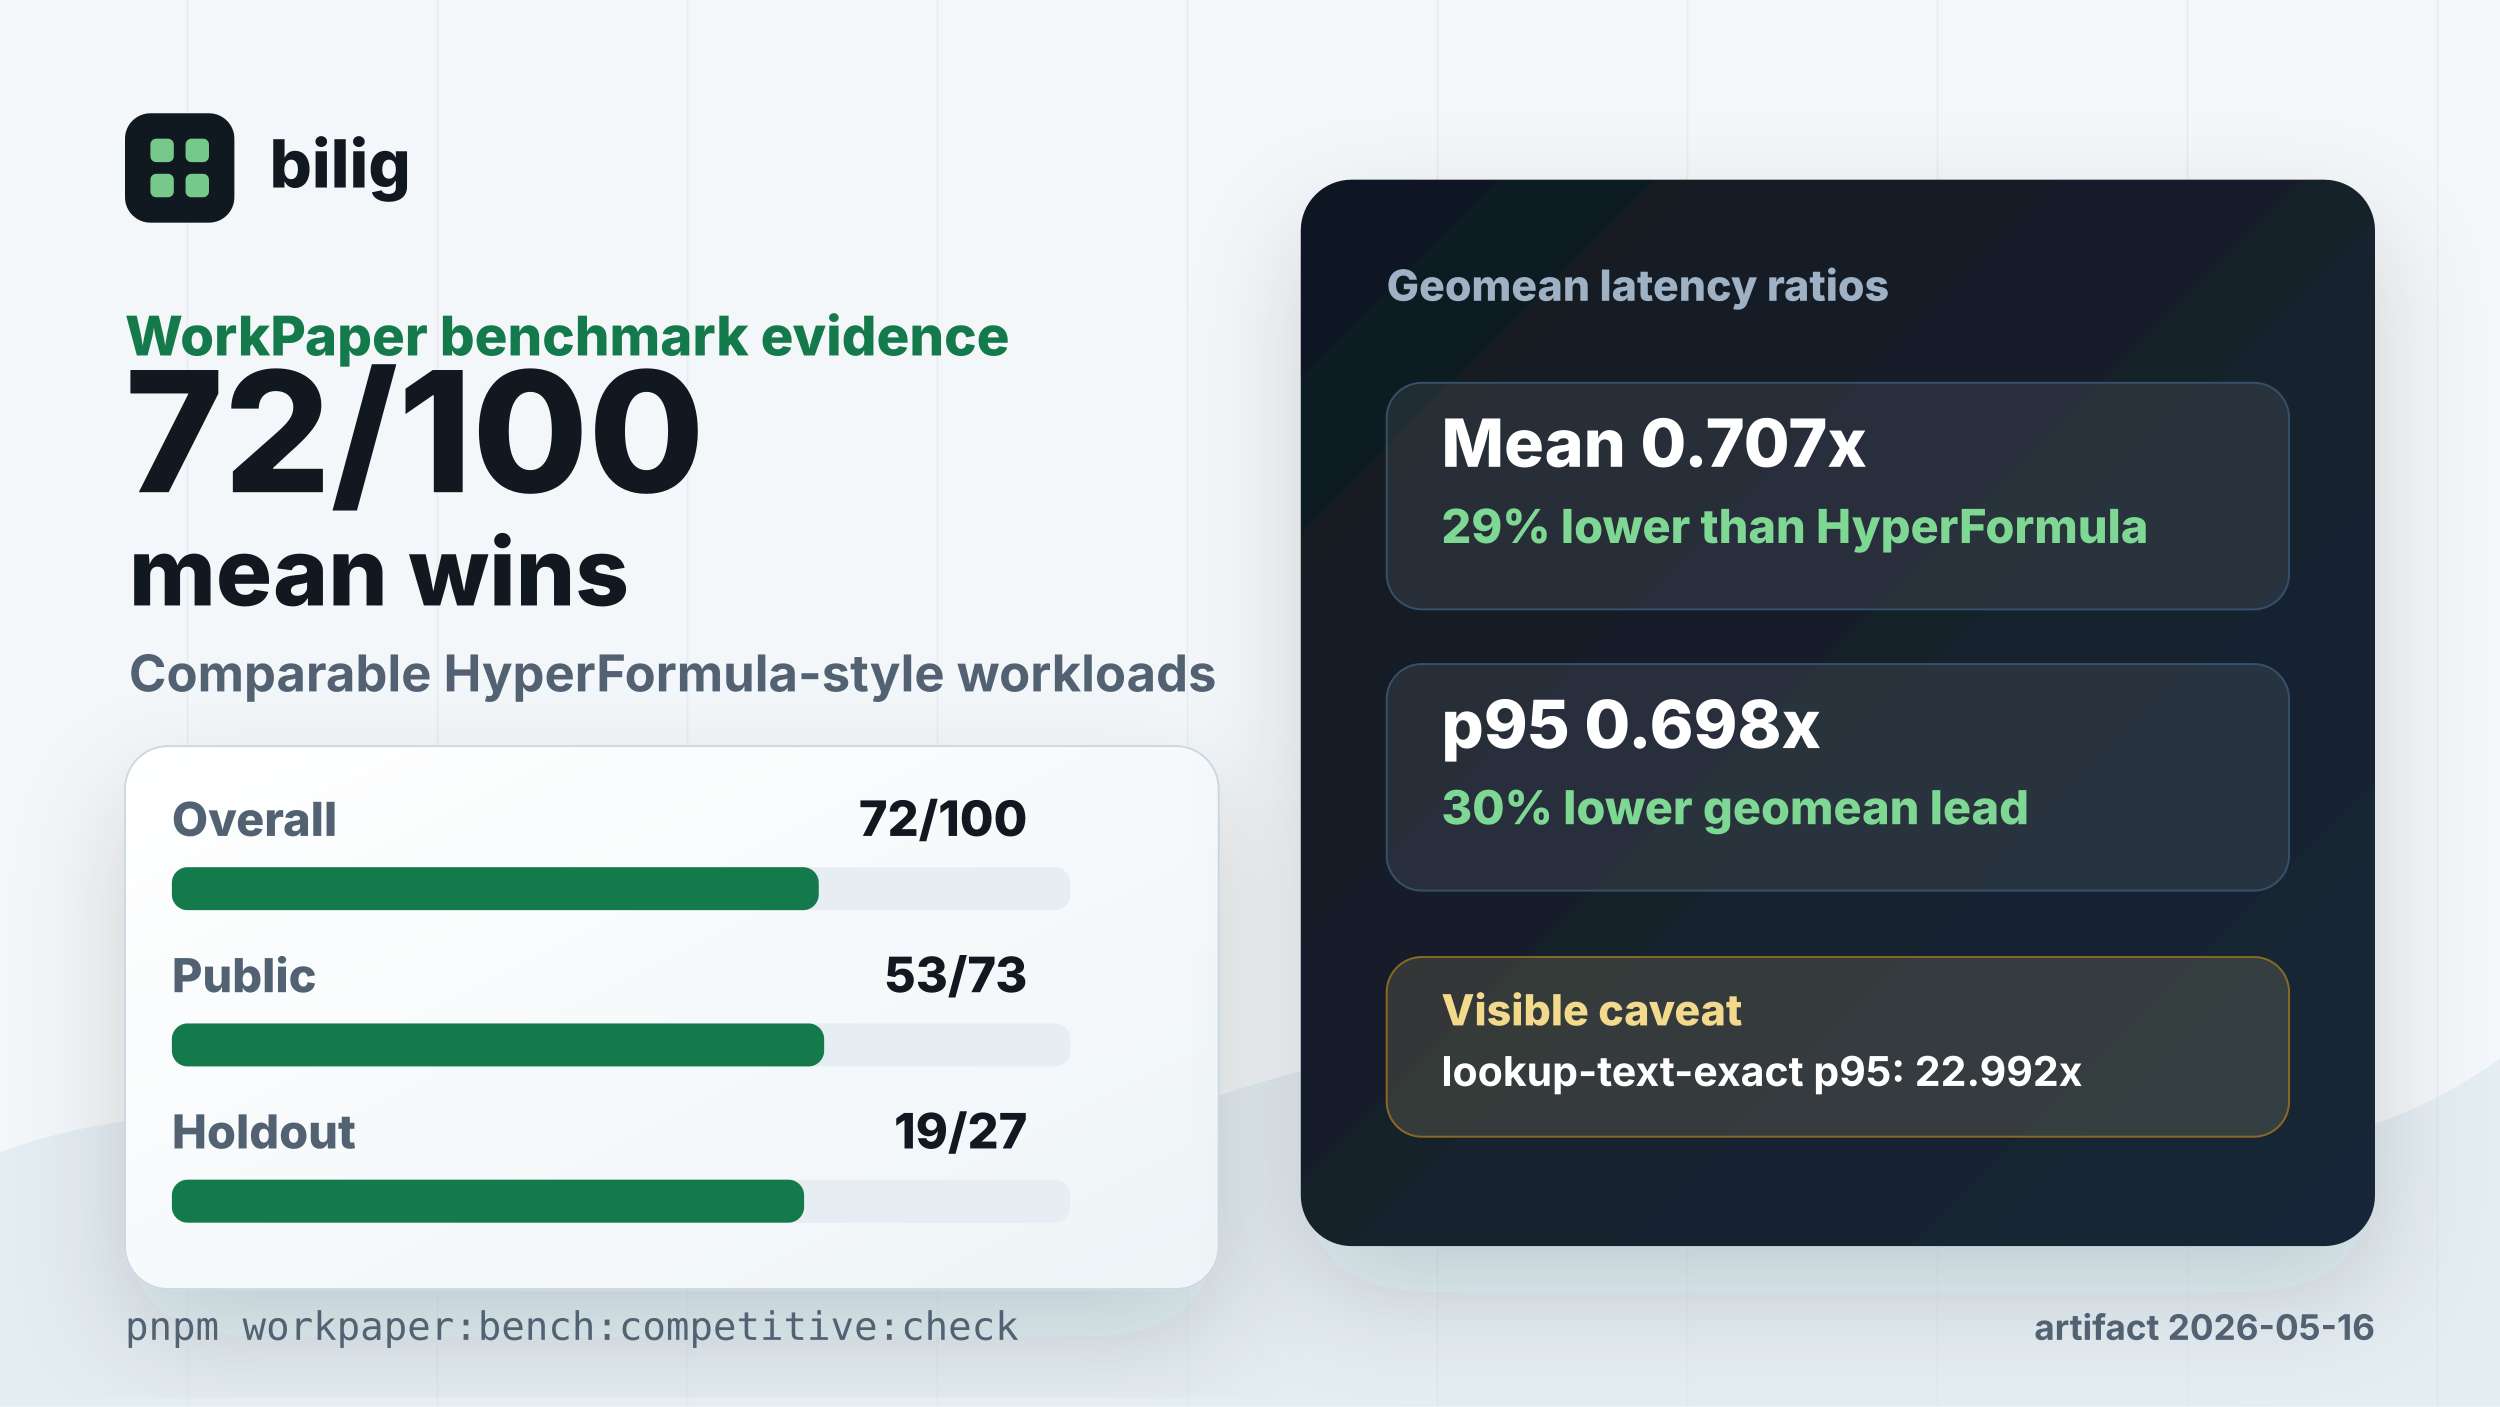
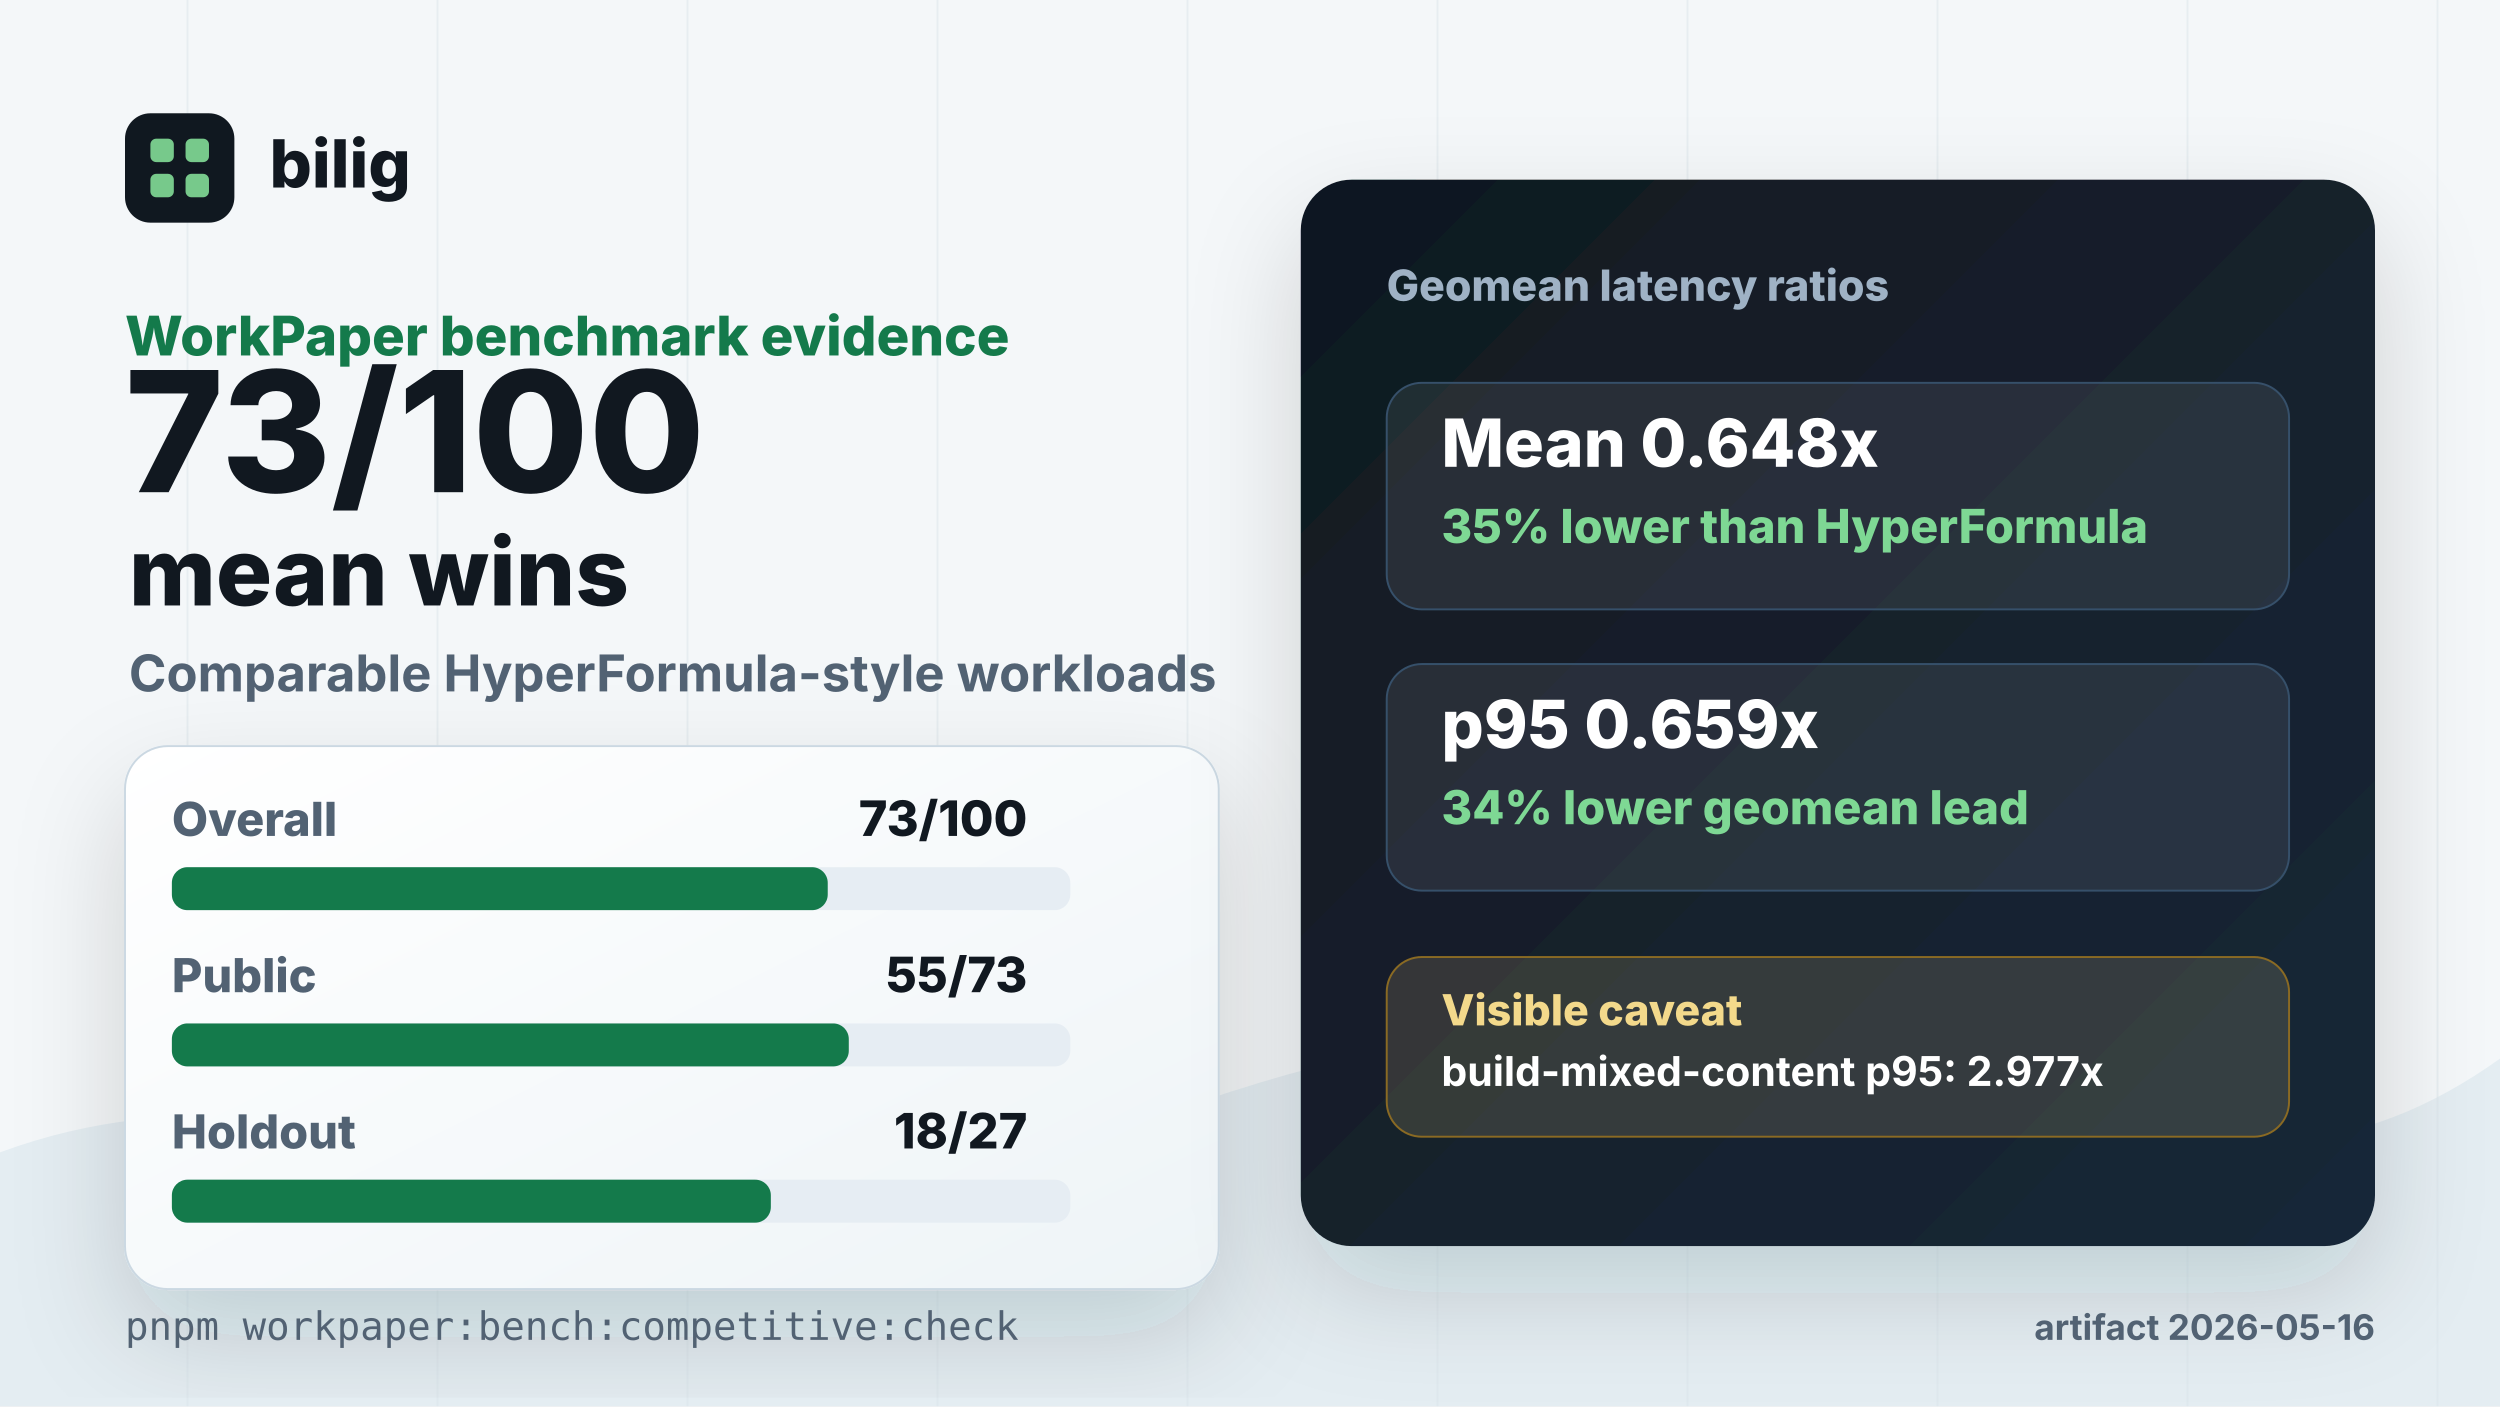
<svg xmlns="http://www.w3.org/2000/svg" width="1280" height="720" viewBox="0 0 1280 720">
  <defs>
    <linearGradient id="panel" x1="0" x2="1" y1="0" y2="1">
      <stop offset="0" stop-color="#ffffff" />
      <stop offset="1" stop-color="#eef4f7" />
    </linearGradient>
    <linearGradient id="dark" x1="0" x2="1" y1="0" y2="1">
      <stop offset="0" stop-color="#101820" />
      <stop offset="1" stop-color="#192838" />
    </linearGradient>
    <filter id="shadow" x="-20%" y="-20%" width="140%" height="140%">
      <feDropShadow dx="0" dy="24" stdDeviation="28" flood-color="#102033" flood-opacity="0.16" />
    </filter>
  </defs>
  <rect width="1280" height="720" fill="#f4f7f9" />
  <path d="M0 590 C190 520 340 674 520 600 C700 526 814 502 1000 560 C1135 602 1210 592 1280 542 L1280 720 L0 720 Z" fill="#e4edf2" />
  <g opacity="0.5" stroke="#d9e3ea" stroke-width="1">
    <path d="M96 0 V720" />
    <path d="M224 0 V720" />
    <path d="M352 0 V720" />
    <path d="M480 0 V720" />
    <path d="M608 0 V720" />
    <path d="M736 0 V720" />
    <path d="M864 0 V720" />
    <path d="M992 0 V720" />
    <path d="M1120 0 V720" />
    <path d="M1248 0 V720" />
  </g>
  <g transform="translate(64 58)">
    <rect x="0" y="0" width="56" height="56" rx="13" fill="#101820" />
    <rect x="13" y="13" width="12" height="12" rx="3" fill="#77c98b" />
    <rect x="31" y="13" width="12" height="12" rx="3" fill="#77c98b" />
    <rect x="13" y="31" width="12" height="12" rx="3" fill="#77c98b" />
    <rect x="31" y="31" width="12" height="12" rx="3" fill="#77c98b" />
    <text x="74" y="38" fill="#111820" font-family="Inter, Arial, Helvetica, sans-serif" font-size="34" font-weight="820">bilig</text>
  </g>
  <text x="64" y="182" fill="#147a4b" font-family="Inter, Arial, Helvetica, sans-serif" font-size="28" font-weight="820">WorkPaper benchmark evidence</text>
-   <text x="64" y="252" fill="#111820" font-family="Inter, Arial, Helvetica, sans-serif" font-size="86" font-weight="830" letter-spacing="0">72/100</text>
+   <text x="64" y="252" fill="#111820" font-family="Inter, Arial, Helvetica, sans-serif" font-size="86" font-weight="830" letter-spacing="0">73/100</text>
  <text x="66" y="310" fill="#111820" font-family="Inter, Arial, Helvetica, sans-serif" font-size="48" font-weight="800" letter-spacing="0">mean wins</text>
  <text x="66" y="354" fill="#526273" font-family="Inter, Arial, Helvetica, sans-serif" font-size="26" font-weight="650">Comparable HyperFormula-style workloads</text>
  <g filter="url(#shadow)">
    <rect x="64" y="382" width="560" height="278" rx="22" fill="url(#panel)" stroke="#cbd8e2" />
  </g>
  <g transform="translate(88 428)">
    <text x="0" y="0" fill="#526273" font-family="Inter, Arial, Helvetica, sans-serif" font-size="24" font-weight="760">Overall</text>
-     <text x="438" y="0" text-anchor="end" fill="#111820" font-family="Inter, Arial, Helvetica, sans-serif" font-size="25" font-weight="820">72/100</text>
+     <text x="438" y="0" text-anchor="end" fill="#111820" font-family="Inter, Arial, Helvetica, sans-serif" font-size="25" font-weight="820">73/100</text>
    <rect x="0" y="16" width="460" height="22" rx="8" fill="#e6edf3" />
-     <rect x="0" y="16" width="331.20" height="22" rx="8" fill="#147a4b" />
+     <rect x="0" y="16" width="335.80" height="22" rx="8" fill="#147a4b" />
  </g>
  <g transform="translate(88 508)">
    <text x="0" y="0" fill="#526273" font-family="Inter, Arial, Helvetica, sans-serif" font-size="24" font-weight="760">Public</text>
-     <text x="438" y="0" text-anchor="end" fill="#111820" font-family="Inter, Arial, Helvetica, sans-serif" font-size="25" font-weight="820">53/73</text>
+     <text x="438" y="0" text-anchor="end" fill="#111820" font-family="Inter, Arial, Helvetica, sans-serif" font-size="25" font-weight="820">55/73</text>
    <rect x="0" y="16" width="460" height="22" rx="8" fill="#e6edf3" />
-     <rect x="0" y="16" width="333.97" height="22" rx="8" fill="#147a4b" />
+     <rect x="0" y="16" width="346.58" height="22" rx="8" fill="#147a4b" />
  </g>
  <g transform="translate(88 588)">
    <text x="0" y="0" fill="#526273" font-family="Inter, Arial, Helvetica, sans-serif" font-size="24" font-weight="760">Holdout</text>
-     <text x="438" y="0" text-anchor="end" fill="#111820" font-family="Inter, Arial, Helvetica, sans-serif" font-size="25" font-weight="820">19/27</text>
+     <text x="438" y="0" text-anchor="end" fill="#111820" font-family="Inter, Arial, Helvetica, sans-serif" font-size="25" font-weight="820">18/27</text>
    <rect x="0" y="16" width="460" height="22" rx="8" fill="#e6edf3" />
-     <rect x="0" y="16" width="323.70" height="22" rx="8" fill="#147a4b" />
+     <rect x="0" y="16" width="306.67" height="22" rx="8" fill="#147a4b" />
  </g>
  <g filter="url(#shadow)">
    <rect x="666" y="92" width="550" height="546" rx="26" fill="url(#dark)" />
  </g>
  <text x="710" y="154" fill="#9fb2c5" font-family="Inter, Arial, Helvetica, sans-serif" font-size="22" font-weight="760">Geomean latency ratios</text>
  <g transform="translate(710 196)">
    <rect x="0" y="0" width="462" height="116" rx="18" fill="#ffffff" fill-opacity="0.08" stroke="#36506a" />
-     <text x="28" y="43" fill="#ffffff" font-family="Inter, Arial, Helvetica, sans-serif" font-size="34" font-weight="840">Mean 0.707x</text>
-     <text x="28" y="82" fill="#7ed894" font-family="Inter, Arial, Helvetica, sans-serif" font-size="24" font-weight="780">29% lower than HyperFormula</text>
+     <text x="28" y="43" fill="#ffffff" font-family="Inter, Arial, Helvetica, sans-serif" font-size="34" font-weight="840">Mean 0.648x</text>
+     <text x="28" y="82" fill="#7ed894" font-family="Inter, Arial, Helvetica, sans-serif" font-size="24" font-weight="780">35% lower than HyperFormula</text>
  </g>
  <g transform="translate(710 340)">
    <rect x="0" y="0" width="462" height="116" rx="18" fill="#ffffff" fill-opacity="0.08" stroke="#36506a" />
-     <text x="28" y="43" fill="#ffffff" font-family="Inter, Arial, Helvetica, sans-serif" font-size="34" font-weight="840">p95 0.698x</text>
-     <text x="28" y="82" fill="#7ed894" font-family="Inter, Arial, Helvetica, sans-serif" font-size="24" font-weight="780">30% lower geomean lead</text>
+     <text x="28" y="43" fill="#ffffff" font-family="Inter, Arial, Helvetica, sans-serif" font-size="34" font-weight="840">p95 0.659x</text>
+     <text x="28" y="82" fill="#7ed894" font-family="Inter, Arial, Helvetica, sans-serif" font-size="24" font-weight="780">34% lower geomean lead</text>
  </g>
  <g transform="translate(710 490)">
    <rect x="0" y="0" width="462" height="92" rx="18" fill="#f4d991" fill-opacity="0.14" stroke="#8a6a23" />
    <text x="28" y="35" fill="#f3d98b" font-family="Inter, Arial, Helvetica, sans-serif" font-size="22" font-weight="820">Visible caveat</text>
-     <text x="28" y="66" fill="#ffffff" font-family="Inter, Arial, Helvetica, sans-serif" font-size="21" font-weight="650">lookup-text-exact p95: 22.992x</text>
+     <text x="28" y="66" fill="#ffffff" font-family="Inter, Arial, Helvetica, sans-serif" font-size="21" font-weight="650">build-mixed-content p95: 2.977x</text>
  </g>
  <text x="64" y="686" fill="#526273" font-family="SFMono-Regular, Menlo, Consolas, monospace" font-size="20">pnpm workpaper:bench:competitive:check</text>
  <text x="1216" y="686" text-anchor="end" fill="#526273" font-family="Inter, Arial, Helvetica, sans-serif" font-size="18" font-weight="650">artifact 2026-05-16</text>
</svg>
